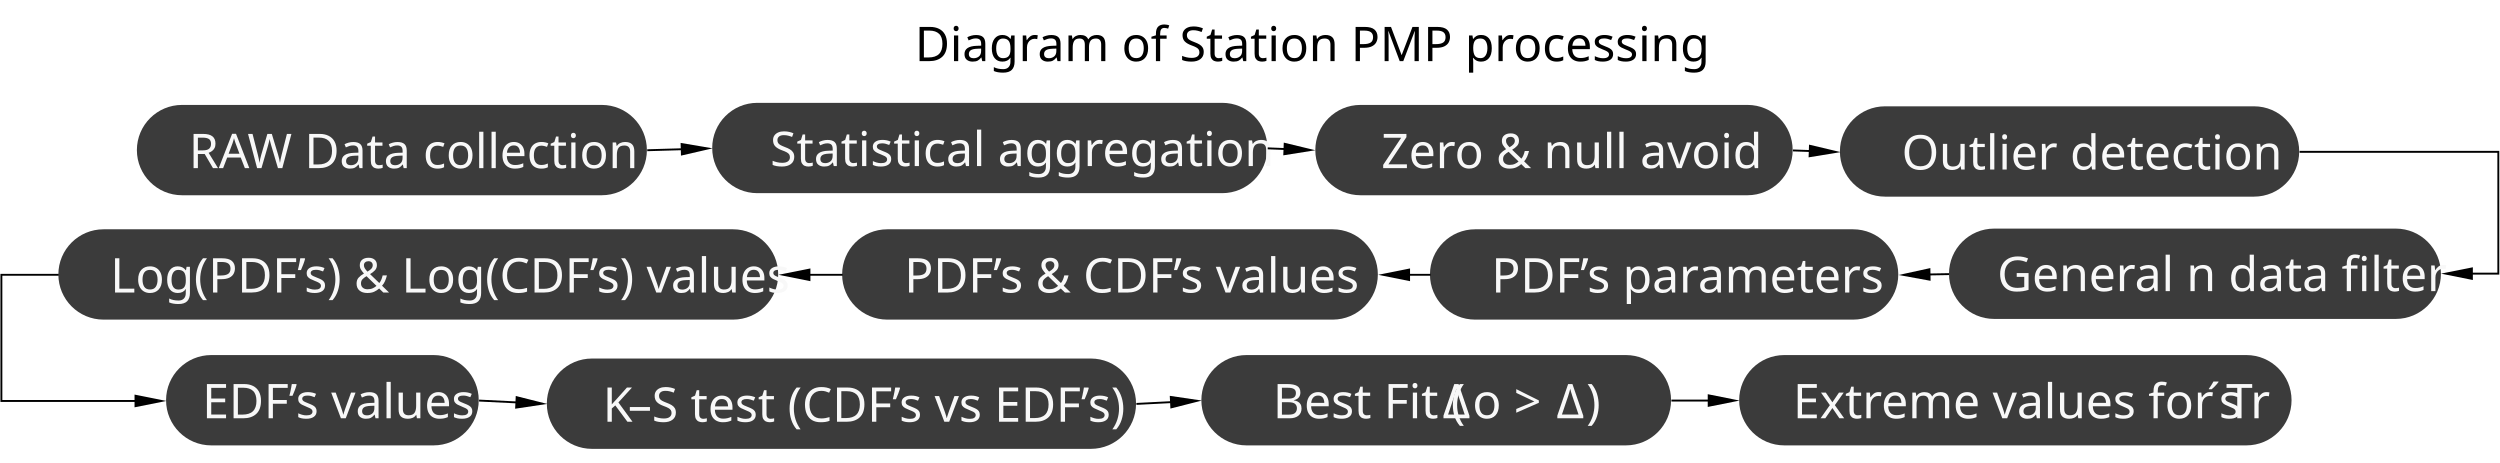
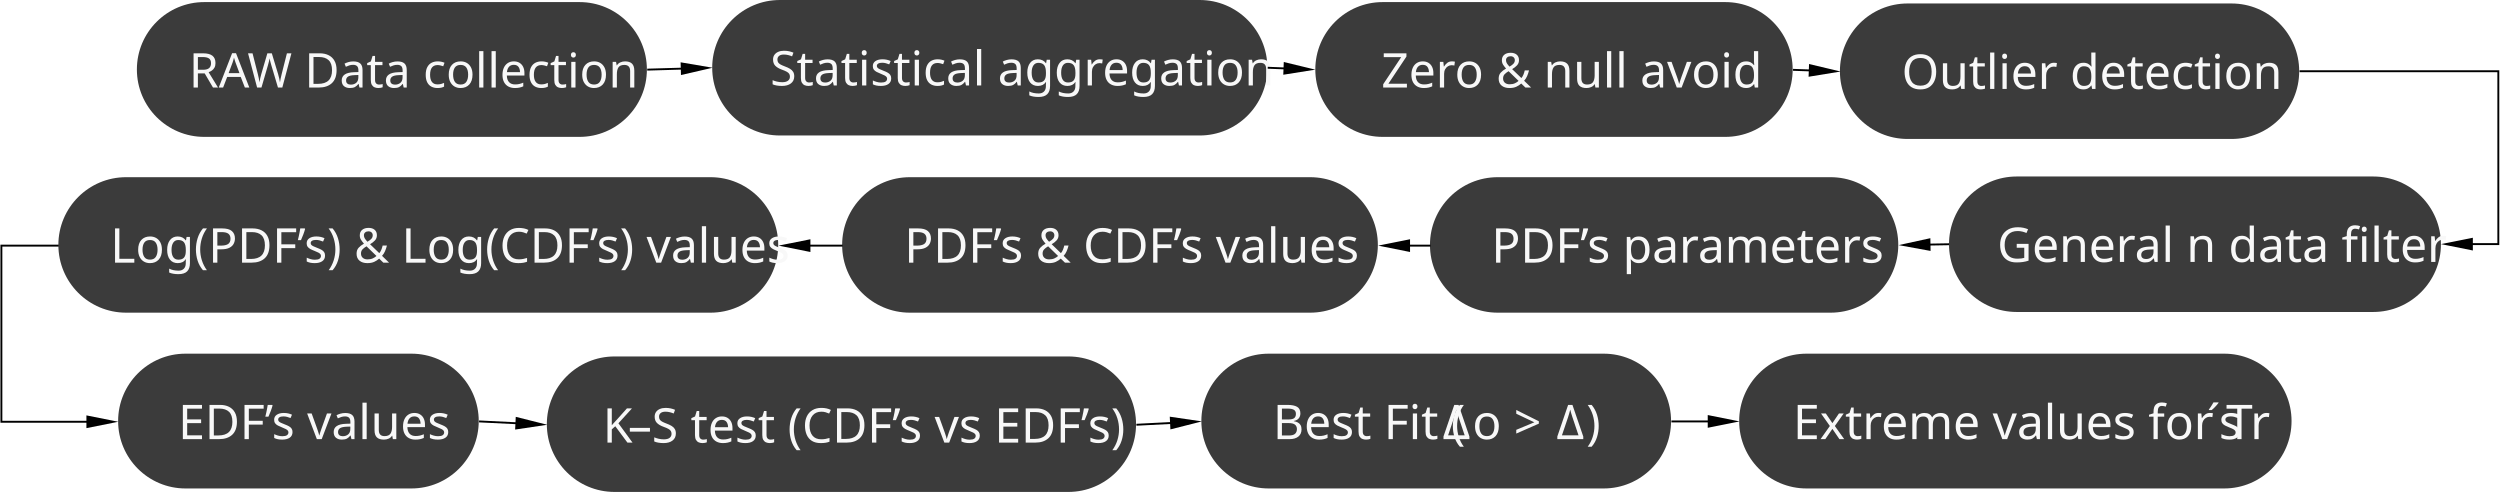
- <svg xmlns="http://www.w3.org/2000/svg" width="3598" height="665" xml:space="preserve" overflow="hidden">
-   <g transform="translate(-345 -310)">
-     <path d="M542 526C542 490.101 571.101 461 607 461L1211 461C1246.9 461 1276 490.101 1276 526L1276 526C1276 561.898 1246.9 591 1211 591L607 591C571.101 591 542 561.898 542 526Z" fill="#3B3B3B" fill-rule="evenodd" />
-     <text fill="#F8F8F8" font-family="Segoe UI Light,Segoe UI Light_MSFontService,sans-serif" font-weight="300" font-size="69" transform="matrix(1 0 0 1 616.899 552)">RAW Data collection</text>
-     <path d="M1370 523C1370 487.101 1399.1 458 1435 458L2104 458C2139.9 458 2169 487.101 2169 523L2169 523C2169 558.899 2139.9 588 2104 588L1435 588C1399.1 588 1370 558.899 1370 523Z" fill="#3B3B3B" fill-rule="evenodd" />
-     <text fill="#F8F8F8" font-family="Segoe UI Light,Segoe UI Light_MSFontService,sans-serif" font-weight="300" font-size="69" transform="matrix(1 0 0 1 1453.44 549)">Statistical aggregation</text>
-     <path d="M2993 528C2993 492.102 3022.1 463 3058 463L3589 463C3624.9 463 3654 492.102 3654 528L3654 528C3654 563.898 3624.9 593 3589 593L3058 593C3022.1 593 2993 563.898 2993 528Z" fill="#3B3B3B" fill-rule="evenodd" />
-     <text fill="#F8F8F8" font-family="Segoe UI Light,Segoe UI Light_MSFontService,sans-serif" font-weight="300" font-size="69" transform="matrix(1 0 0 1 3081.88 554)">Outlier detection</text>
-     <path d="M2403 705C2403 669.102 2432.1 640 2468 640L3012 640C3047.9 640 3077 669.102 3077 705L3077 705C3077 740.899 3047.9 770.001 3012 770.001L2468 770C2432.1 770 2403 740.898 2403 705Z" fill="#3B3B3B" fill-rule="evenodd" />
-     <text fill="#F8F8F8" font-family="Segoe UI Light,Segoe UI Light_MSFontService,sans-serif" font-weight="300" font-size="69" transform="matrix(1 0 0 1 2491.47 731)">PDF’s parameters</text>
-     <path d="M0.04-1.374 52.911 0.156 52.831 2.904-0.04 1.374ZM48.555-7.765 94.104 2.723 48.025 10.56Z" transform="matrix(1 0 0 -1 1276.5 526.223)" />
-     <path d="M2238 526C2238 490.101 2267.1 461 2303 461L2860 461C2895.9 461 2925 490.101 2925 526L2925 526C2925 561.898 2895.9 591 2860 591L2303 591C2267.1 591 2238 561.898 2238 526Z" fill="#3B3B3B" fill-rule="evenodd" />
-     <text fill="#F8F8F8" font-family="Segoe UI Light,Segoe UI Light_MSFontService,sans-serif" font-weight="300" font-size="69" transform="matrix(1 0 0 1 2333.04 552)">Zero &amp; null avoid</text>
-     <path d="M1557 705C1557 669.102 1586.1 640 1622 640L2263 640C2298.9 640 2328 669.102 2328 705L2328 705C2328 740.898 2298.9 770 2263 770L1622 770C1586.1 770 1557 740.898 1557 705Z" fill="#3B3B3B" fill-rule="evenodd" />
-     <text fill="#F8F8F8" font-family="Segoe UI Light,Segoe UI Light_MSFontService,sans-serif" font-weight="300" font-size="69" transform="matrix(1 0 0 1 1646.6 731)">PDF’s &amp; CDF’s values</text>
-     <path d="M429 705.001C429 669.102 458.102 640 494 640L1400 640C1435.9 640 1465 669.102 1465 705.001L1465 705.001C1465 740.899 1435.9 770.001 1400 770.001L494 770C458.102 770 429 740.898 429 704.999Z" fill="#3B3B3B" fill-rule="evenodd" />
-     <text fill="#F8F8F8" font-family="Segoe UI Light,Segoe UI Light_MSFontService,sans-serif" font-weight="300" font-size="69" transform="matrix(1 0 0 1 503.876 731)">Log(PDF’s) &amp; Log(CDF’s) values</text>
-     <path d="M584 886C584 850.101 613.102 821 649 821L969 821C1004.9 821 1034 850.101 1034 886L1034 886C1034 921.899 1004.9 951 969 951L649 951C613.102 951 584 921.899 584 886Z" fill="#3B3B3B" fill-rule="evenodd" />
-     <text fill="#F8F8F8" font-family="Segoe UI Light,Segoe UI Light_MSFontService,sans-serif" font-weight="300" font-size="69" transform="matrix(1 0 0 1 636.114 912)">EDF’s values</text>
-     <path d="M1132 891C1132 855.102 1161.1 826 1197 826L1915 826C1950.9 826 1980 855.102 1980 891L1980 891C1980 926.899 1950.9 956.001 1915 956.001L1197 956C1161.1 956 1132 926.898 1132 891Z" fill="#3B3B3B" fill-rule="evenodd" />
-     <text fill="#F8F8F8" font-family="Segoe UI Light,Segoe UI Light_MSFontService,sans-serif" font-weight="300" font-size="69" transform="matrix(1 0 0 1 1212.59 917)">K</text>
-     <text fill="#F8F8F8" font-family="Segoe UI Light,Segoe UI Light_MSFontService,sans-serif" font-weight="300" font-size="69" transform="matrix(1 0 0 1 1248.69 917)">–</text>
-     <text fill="#F8F8F8" font-family="Segoe UI Light,Segoe UI Light_MSFontService,sans-serif" font-weight="300" font-size="69" transform="matrix(1 0 0 1 1283.06 917)">S test (CDF’s vs EDF’s)</text>
-     <path d="M2074 886C2074 850.101 2103.1 821 2139 821L2685 821C2720.9 821 2750 850.101 2750 886L2750 886C2750 921.899 2720.9 951 2685 951L2139 951C2103.1 951 2074 921.899 2074 886Z" fill="#3B3B3B" fill-rule="evenodd" />
-     <text fill="#F8F8F8" font-family="Segoe UI Light,Segoe UI Light_MSFontService,sans-serif" font-weight="300" font-size="69" transform="matrix(1 0 0 1 2177.03 912)">Best Fit (</text>
-     <text fill="#F8F8F8" font-family="Segoe UI Light,Segoe UI Light_MSFontService,sans-serif" font-weight="300" font-size="69" transform="matrix(1 0 0 1 2421.09 912)">Δ</text>
-     <text fill="#F8F8F8" font-family="Segoe UI Light,Segoe UI Light_MSFontService,sans-serif" font-weight="300" font-size="69" transform="matrix(1 0 0 1 2464.06 912)">o &gt; </text>
-     <text fill="#F8F8F8" font-family="Segoe UI Light,Segoe UI Light_MSFontService,sans-serif" font-weight="300" font-size="69" transform="matrix(1 0 0 1 2584.94 912)">Δ</text>
-     <text fill="#F8F8F8" font-family="Segoe UI Light,Segoe UI Light_MSFontService,sans-serif" font-weight="300" font-size="69" transform="matrix(1 0 0 1 2627.91 912)">)</text>
-     <path d="M2848 886C2848 850.101 2877.1 821 2913 821L3578 821C3613.9 821 3643 850.101 3643 886L3643 886C3643 921.899 3613.9 951 3578 951L2913 951C2877.1 951 2848 921.899 2848 886Z" fill="#3B3B3B" fill-rule="evenodd" />
-     <text fill="#F8F8F8" font-family="Segoe UI Light,Segoe UI Light_MSFontService,sans-serif" font-weight="300" font-size="69" transform="matrix(1 0 0 1 2925.55 912)">Extreme values for Tr</text>
-     <text fill="#F8F8F8" font-family="Segoe UI Light,Segoe UI Light_MSFontService,sans-serif" font-weight="300" font-size="69" transform="matrix(1 0 0 1 3521.25 912)">´</text>
-     <text fill="#F8F8F8" font-family="Segoe UI Light,Segoe UI Light_MSFontService,sans-serif" font-weight="300" font-size="69" transform="matrix(1 0 0 1 3538.44 912)">s</text>
-     <path d="M2169.55 522.126 2196.89 523.212 2196.78 525.96 2169.45 524.874ZM2192.62 515.245 2238.05 526.223 2191.89 533.563Z" />
-     <path d="M2925.55 525.126 2952.87 526.088 2952.78 528.836 2925.45 527.874ZM2948.57 518.14 2994.05 528.914 2947.92 536.462Z" />
-     <path d="M0.024-1.375 31.773-0.823 31.725 1.927-0.024 1.375ZM27.326-8.693 72.993 1.269 27.007 9.638Z" transform="matrix(-1 0 0 1 3150.49 704.5)" />
-     <path d="M3654.5 527.125 3941.97 527.125 3941.97 705.2 3899.35 705.2 3899.35 702.45 3940.6 702.45 3939.22 703.825 3939.22 528.5 3940.6 529.875 3654.5 529.875ZM3903.93 712.992 3858.1 703.825 3903.93 694.659Z" />
-     <path d="M5.37819e-06-1.375 51.017-1.375 51.017 1.375-5.37819e-06 1.375ZM46.433-9.166 92.266 0 46.433 9.167Z" transform="matrix(-1 0 0 1 1557.77 705.5)" />
-     <path d="M1034.57 885.127 1091.47 887.919 1091.34 890.665 1034.43 887.873ZM1087.28 879.912 1132.6 891.314 1086.38 898.223Z" />
-     <path d="M0.07-1.373 53.132 1.337 52.991 4.083-0.07 1.373ZM48.952-6.679 94.258 4.814 48.017 11.631Z" transform="matrix(1 0 0 -1 1980.5 891.314)" />
-     <path d="M429.5 706.875 347 706.875 348.375 705.5 348.375 887.05 347 885.675 543.219 885.675 543.219 888.425 345.625 888.425 345.625 704.125 429.5 704.125ZM538.636 877.883 584.469 887.05 538.636 896.216Z" />
-     <path d="M2750.5 885.125 2807.35 885.125 2807.35 887.875 2750.5 887.875ZM2802.77 877.334 2848.6 886.5 2802.77 895.667Z" />
-     <path d="M3150 704C3150 668.102 3179.1 639 3215 639L3793 639C3828.9 639 3858 668.102 3858 704L3858 704C3858 739.898 3828.9 769 3793 769L3215 769C3179.1 769 3150 739.898 3150 704Z" fill="#3B3B3B" fill-rule="evenodd" />
-     <text fill="#F8F8F8" font-family="Segoe UI Light,Segoe UI Light_MSFontService,sans-serif" font-weight="300" font-size="69" transform="matrix(1 0 0 1 3219.39 729)">General n data filter</text>
-     <text font-family="Segoe UI Light,Segoe UI Light_MSFontService,sans-serif" font-weight="300" font-size="69" transform="matrix(1 0 0 1 1661.75 398)">Diagram of Station PMP processing</text>
-     <path d="M6.58822e-06-1.375 34.07-1.375 34.07 1.375-6.58822e-06 1.375ZM29.487-9.167 75.32 0 29.487 9.167Z" transform="matrix(-1 0 0 1 2403.82 705.5)" />
+ <svg xmlns="http://www.w3.org/2000/svg" width="3598" height="708" xml:space="preserve" overflow="hidden">
+   <defs>
+     <clipPath id="clip0">
+       <rect x="345" y="327" width="3598" height="708" />
+     </clipPath>
+   </defs>
+   <g clip-path="url(#clip0)" transform="translate(-345 -327)">
+     <path d="M542 427C542 373.428 585.428 330 639 330L1179 330C1232.57 330 1276 373.428 1276 427L1276 427C1276 480.572 1232.57 524 1179 524L639 524C585.428 524 542 480.572 542 427Z" fill="#3B3B3B" fill-rule="evenodd" />
+     <text fill="#F8F8F8" font-family="Segoe UI Light,Segoe UI Light_MSFontService,sans-serif" font-weight="300" font-size="69" transform="matrix(1 0 0 1 616.899 453)">RAW Data collection</text>
+     <path d="M1370 424.5C1370 370.652 1413.65 327 1467.5 327L2071.5 327C2125.35 327 2169 370.652 2169 424.5L2169 424.5C2169 478.348 2125.35 522 2071.5 522L1467.5 522C1413.65 522 1370 478.348 1370 424.5Z" fill="#3B3B3B" fill-rule="evenodd" />
+     <text fill="#F8F8F8" font-family="Segoe UI Light,Segoe UI Light_MSFontService,sans-serif" font-weight="300" font-size="69" transform="matrix(1 0 0 1 1453.44 450)">Statistical aggregation</text>
+     <path d="M2993 429.5C2993 375.652 3036.65 332 3090.5 332L3556.5 332C3610.35 332 3654 375.652 3654 429.5L3654 429.5C3654 483.348 3610.35 527 3556.5 527L3090.5 527C3036.65 527 2993 483.348 2993 429.5Z" fill="#3B3B3B" fill-rule="evenodd" />
+     <text fill="#F8F8F8" font-family="Segoe UI Light,Segoe UI Light_MSFontService,sans-serif" font-weight="300" font-size="69" transform="matrix(1 0 0 1 3081.88 455)">Outlier detection</text>
+     <path d="M2403 679.5C2403 625.652 2446.65 582 2500.5 582L2979.5 582C3033.35 582 3077 625.652 3077 679.5L3077 679.5C3077 733.348 3033.35 777.001 2979.5 777.001L2500.5 777C2446.65 777 2403 733.347 2403 679.5Z" fill="#3B3B3B" fill-rule="evenodd" />
+     <text fill="#F8F8F8" font-family="Segoe UI Light,Segoe UI Light_MSFontService,sans-serif" font-weight="300" font-size="69" transform="matrix(1 0 0 1 2491.47 705)">PDF’s parameters</text>
+     <path d="M0.04-1.374 52.911 0.156 52.831 2.904-0.04 1.374ZM48.555-7.765 94.104 2.723 48.025 10.56Z" transform="matrix(1 0 0 -1 1276.5 427.223)" />
+     <path d="M2238 427C2238 373.428 2281.43 330 2335 330L2828 330C2881.57 330 2925 373.428 2925 427L2925 427C2925 480.572 2881.57 524 2828 524L2335 524C2281.43 524 2238 480.572 2238 427Z" fill="#3B3B3B" fill-rule="evenodd" />
+     <text fill="#F8F8F8" font-family="Segoe UI Light,Segoe UI Light_MSFontService,sans-serif" font-weight="300" font-size="69" transform="matrix(1 0 0 1 2333.04 453)">Zero &amp; null avoid</text>
+     <path d="M1557 679.5C1557 625.652 1600.65 582 1654.5 582L2230.5 582C2284.35 582 2328 625.652 2328 679.5L2328 679.5C2328 733.348 2284.35 777 2230.5 777L1654.5 777C1600.65 777 1557 733.348 1557 679.5Z" fill="#3B3B3B" fill-rule="evenodd" />
+     <text fill="#F8F8F8" font-family="Segoe UI Light,Segoe UI Light_MSFontService,sans-serif" font-weight="300" font-size="69" transform="matrix(1 0 0 1 1646.6 705)">PDF’s &amp; CDF’s values</text>
+     <path d="M429 679.5C429 625.652 472.652 582 526.5 582L1367.5 582C1421.35 582 1465 625.652 1465 679.5L1465 679.5C1465 733.349 1421.35 777.001 1367.5 777.001L526.5 777C472.652 777 429 733.347 429 679.499Z" fill="#3B3B3B" fill-rule="evenodd" />
+     <text fill="#F8F8F8" font-family="Segoe UI Light,Segoe UI Light_MSFontService,sans-serif" font-weight="300" font-size="69" transform="matrix(1 0 0 1 503.876 705)">Log(PDF’s) &amp; Log(CDF’s) values</text>
+     <path d="M515 933C515 879.428 558.428 836 612 836L937 836C990.572 836 1034 879.428 1034 933L1034 933C1034 986.572 990.572 1030 937 1030L612 1030C558.428 1030 515 986.572 515 933Z" fill="#3B3B3B" fill-rule="evenodd" />
+     <text fill="#F8F8F8" font-family="Segoe UI Light,Segoe UI Light_MSFontService,sans-serif" font-weight="300" font-size="69" transform="matrix(1 0 0 1 601.482 959)">EDF’s values</text>
+     <path d="M1132 937.5C1132 883.652 1175.65 840 1229.5 840L1882.5 840C1936.35 840 1980 883.652 1980 937.5L1980 937.5C1980 991.348 1936.35 1035 1882.5 1035L1229.5 1035C1175.65 1035 1132 991.348 1132 937.5Z" fill="#3B3B3B" fill-rule="evenodd" />
+     <text fill="#F8F8F8" font-family="Segoe UI Light,Segoe UI Light_MSFontService,sans-serif" font-weight="300" font-size="69" transform="matrix(1 0 0 1 1212.59 964)">K</text>
+     <text fill="#F8F8F8" font-family="Segoe UI Light,Segoe UI Light_MSFontService,sans-serif" font-weight="300" font-size="69" transform="matrix(1 0 0 1 1248.69 964)">–</text>
+     <text fill="#F8F8F8" font-family="Segoe UI Light,Segoe UI Light_MSFontService,sans-serif" font-weight="300" font-size="69" transform="matrix(1 0 0 1 1283.06 964)">S test (CDF’s vs EDF’s)</text>
+     <path d="M2074 933C2074 879.428 2117.43 836 2171 836L2653 836C2706.57 836 2750 879.428 2750 933L2750 933C2750 986.572 2706.57 1030 2653 1030L2171 1030C2117.43 1030 2074 986.572 2074 933Z" fill="#3B3B3B" fill-rule="evenodd" />
+     <text fill="#F8F8F8" font-family="Segoe UI Light,Segoe UI Light_MSFontService,sans-serif" font-weight="300" font-size="69" transform="matrix(1 0 0 1 2177.03 959)">Best Fit (</text>
+     <text fill="#F8F8F8" font-family="Segoe UI Light,Segoe UI Light_MSFontService,sans-serif" font-weight="300" font-size="69" transform="matrix(1 0 0 1 2421.09 959)">Δ</text>
+     <text fill="#F8F8F8" font-family="Segoe UI Light,Segoe UI Light_MSFontService,sans-serif" font-weight="300" font-size="69" transform="matrix(1 0 0 1 2464.06 959)">o &gt; </text>
+     <text fill="#F8F8F8" font-family="Segoe UI Light,Segoe UI Light_MSFontService,sans-serif" font-weight="300" font-size="69" transform="matrix(1 0 0 1 2584.94 959)">Δ</text>
+     <text fill="#F8F8F8" font-family="Segoe UI Light,Segoe UI Light_MSFontService,sans-serif" font-weight="300" font-size="69" transform="matrix(1 0 0 1 2627.91 959)">)</text>
+     <path d="M2848 933C2848 879.428 2891.43 836 2945 836L3546 836C3599.57 836 3643 879.428 3643 933L3643 933C3643 986.572 3599.57 1030 3546 1030L2945 1030C2891.43 1030 2848 986.572 2848 933Z" fill="#3B3B3B" fill-rule="evenodd" />
+     <text fill="#F8F8F8" font-family="Segoe UI Light,Segoe UI Light_MSFontService,sans-serif" font-weight="300" font-size="69" transform="matrix(1 0 0 1 2925.55 959)">Extreme values for Tr</text>
+     <text fill="#F8F8F8" font-family="Segoe UI Light,Segoe UI Light_MSFontService,sans-serif" font-weight="300" font-size="69" transform="matrix(1 0 0 1 3521.25 959)">´</text>
+     <text fill="#F8F8F8" font-family="Segoe UI Light,Segoe UI Light_MSFontService,sans-serif" font-weight="300" font-size="69" transform="matrix(1 0 0 1 3538.44 959)">s</text>
+     <path d="M2169.55 423.126 2196.89 424.212 2196.78 426.96 2169.45 425.874ZM2192.62 416.245 2238.05 427.223 2191.89 434.563Z" />
+     <path d="M2925.55 426.126 2952.87 427.088 2952.78 429.836 2925.45 428.874ZM2948.57 419.14 2994.05 429.914 2947.92 437.462Z" />
+     <path d="M0.024-1.375 31.773-0.823 31.725 1.927-0.024 1.375ZM27.326-8.693 72.993 1.269 27.007 9.638Z" transform="matrix(-1 0 0 1 3150.49 678.5)" />
+     <path d="M3654.5 428.125 3941.97 428.125 3941.97 679.708 3899.35 679.708 3899.35 676.958 3940.6 676.958 3939.22 678.333 3939.22 429.5 3940.6 430.875 3654.5 430.875ZM3903.93 687.499 3858.1 678.333 3903.93 669.166Z" />
+     <path d="M5.37819e-06-1.375 51.017-1.375 51.017 1.375-5.37819e-06 1.375ZM46.433-9.166 92.266 0 46.433 9.167Z" transform="matrix(-1 0 0 1 1557.77 680.5)" />
+     <path d="M1034.57 932.127 1091.47 934.919 1091.34 937.666 1034.43 934.873ZM1087.28 926.912 1132.6 938.314 1086.38 945.223Z" />
+     <path d="M0.07-1.373 53.132 1.337 52.991 4.083-0.07 1.373ZM48.952-6.679 94.258 4.814 48.017 11.631Z" transform="matrix(1 0 0 -1 1980.5 938.314)" />
+     <path d="M429.5 681.875 347 681.875 348.375 680.5 348.375 933.993 347 932.618 473.955 932.618 473.955 935.368 345.625 935.368 345.625 679.125 429.5 679.125ZM469.372 924.827 515.205 933.993 469.372 943.16Z" />
+     <path d="M2750.5 932.125 2807.35 932.125 2807.35 934.875 2750.5 934.875ZM2802.77 924.334 2848.6 933.5 2802.77 942.667Z" />
+     <path d="M3150 678.5C3150 624.652 3193.65 581 3247.5 581L3760.5 581C3814.35 581 3858 624.652 3858 678.5L3858 678.5C3858 732.348 3814.35 776.001 3760.5 776.001L3247.5 776C3193.65 776 3150 732.347 3150 678.5Z" fill="#3B3B3B" fill-rule="evenodd" />
+     <text fill="#F8F8F8" font-family="Segoe UI Light,Segoe UI Light_MSFontService,sans-serif" font-weight="300" font-size="69" transform="matrix(1 0 0 1 3219.39 704)">General n data filter</text>
+     <path d="M6.58822e-06-1.375 34.07-1.375 34.07 1.375-6.58822e-06 1.375ZM29.487-9.167 75.32 0 29.487 9.167Z" transform="matrix(-1 0 0 1 2403.82 680.5)" />
  </g>
</svg>
